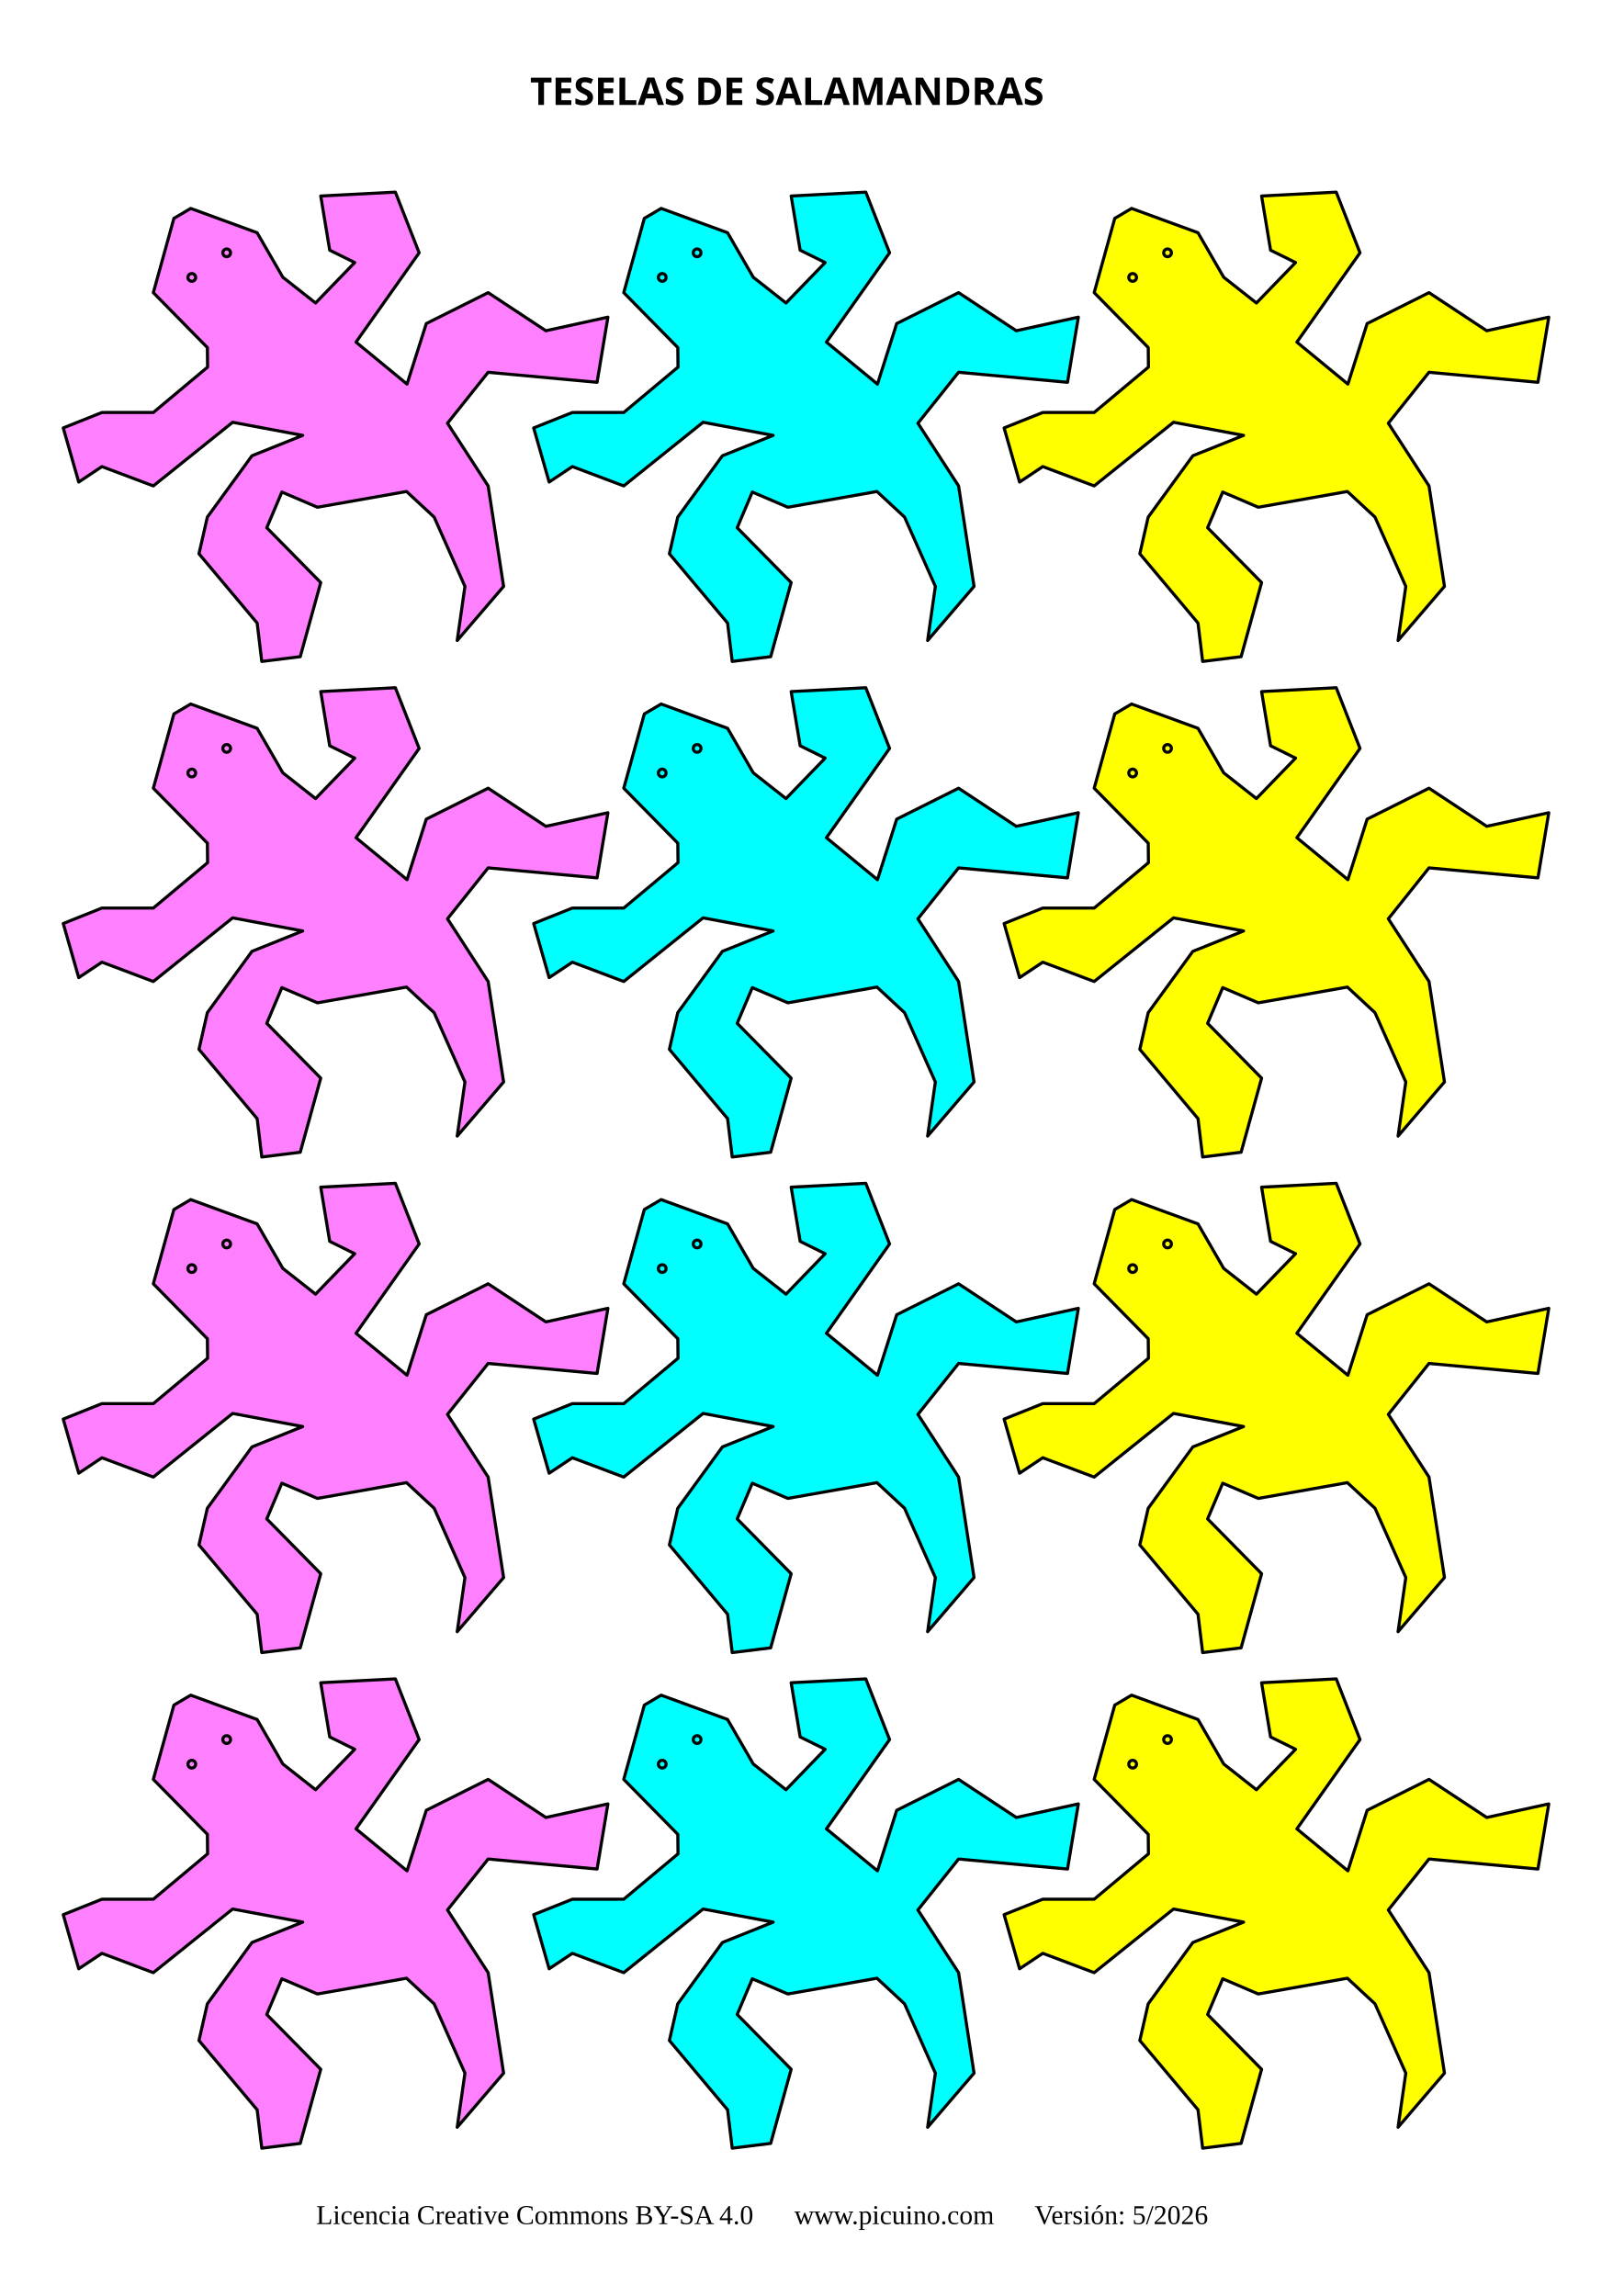
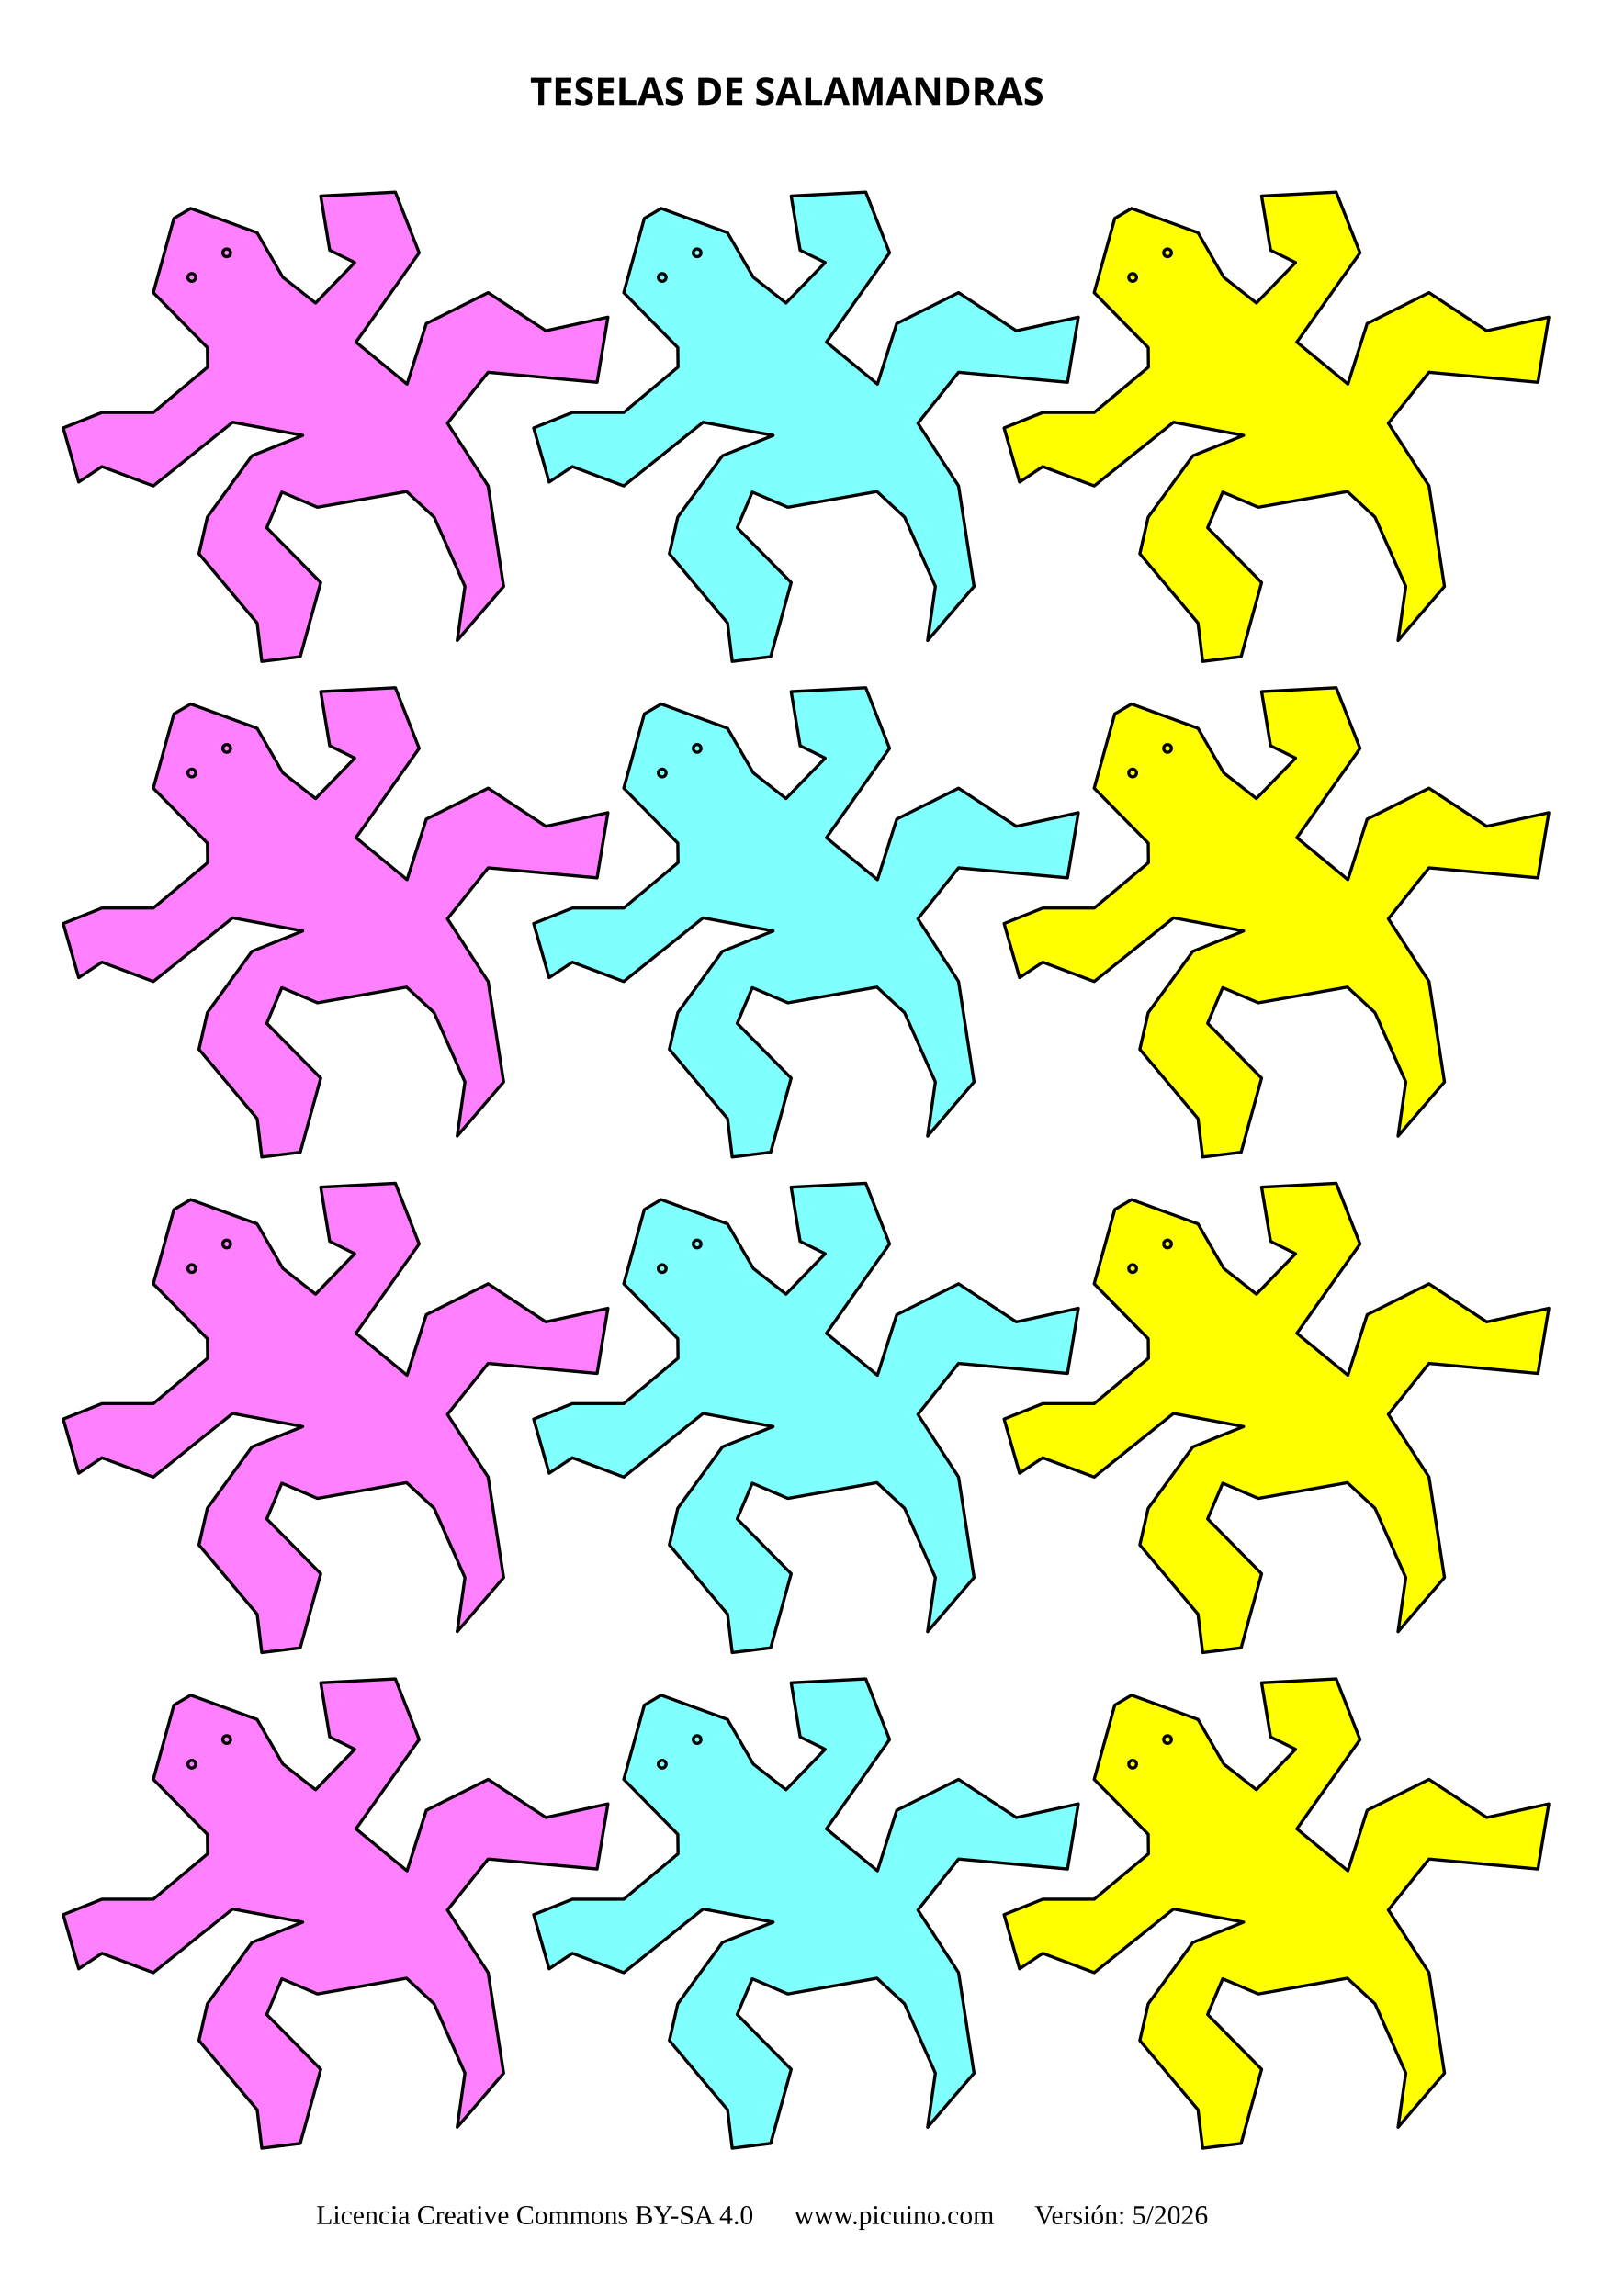
<svg xmlns="http://www.w3.org/2000/svg" width="210mm" height="297mm" viewBox="0 0 210 297" version="1.1" id="svg5">
  <defs id="defs2" />
  <g id="layer1">
    <text xml:space="preserve" style="font-size:3.528px;fill:#000000;fill-opacity:1;stroke:none;stroke-width:0.4;stroke-linecap:round;stroke-linejoin:round" x="40.893" y="287.702" id="text360">
      <tspan id="tspan358" style="fill:#000000;fill-opacity:1;stroke:none;stroke-width:0.4" x="40.893" y="287.702">Licencia Creative Commons BY-SA 4.0      www.picuino.com      Versión: 5/2026</tspan>
    </text>
    <text xml:space="preserve" style="font-weight:bold;font-size:4.939px;font-family:sans-serif;-inkscape-font-specification:'sans-serif Bold';text-align:center;text-anchor:middle;fill:#000000;stroke-width:0.4;stroke-linecap:round;stroke-linejoin:round" x="105.012" y="13.576" id="text4149">
      <tspan id="tspan4147" style="stroke-width:0.4" x="105.012" y="13.576">TESELAS DE SALAMANDRAS</tspan>
    </text>
    <g id="g31" transform="rotate(-30,45.1689,53.01917)" style="fill:#ff80ff;fill-opacity:1">
      <path id="path29" style="fill:#ff80ff;stroke:#000000;stroke-width:0.4;stroke-linecap:round;stroke-linejoin:round;stroke-dashoffset:2.286;fill-opacity:1" d="m 40.441,20.2 -2.525,0.026 -7.108,6.991 2.5,9.651 -1.24,2.2 -9.01,1.573 -5.76,-3.325 -5.33,-0.768 -1.768,7.063 3.598,-0.232 4.509,5.49 13,-2 7,6 -7,-1 -8.967,3.986 -3.31,3.567 2.036,11.526 -1.964,4.598 4.617,1.953 7.088,-6.979 -2.5,-9.629 4,-3.022 3,4 11,4 1.434,4.651 h 5.16e-4 l -1.032,9.758 -4.366,5.562 8.697,-3.062 4.768,-12.258 -0.5,-9.651 7.848,-3.077 h 5.17e-4 l 11.554,8.165 5.428,-6.598 -7.83,-2.49 -4,-8 -8.928,-0.536 -6.072,5.536 -3,-8 12.848,-5.924 1.26,-8.335 -8.608,-4.392 -2.5,6.65 2,3 -7,2 -2,-5 v -6.65 z" />
      <circle style="fill:#ff80ff;stroke:#000000;stroke-width:0.4;stroke-linecap:round;stroke-linejoin:round;stroke-dashoffset:2.286;fill-opacity:1" id="circle30" cx="36.1" cy="28" r="0.5" />
      <circle style="fill:#ff80ff;stroke:#000000;stroke-width:0.4;stroke-linecap:round;stroke-linejoin:round;stroke-dashoffset:2.286;fill-opacity:1" id="circle31" cx="41.6" cy="27.5" r="0.5" />
    </g>
-     <g id="g52" transform="rotate(-30,75.59012,-60.51438)" style="fill:#00ffff;fill-opacity:1">
-       <path id="path51" style="fill:#00ffff;stroke:#000000;stroke-width:0.4;stroke-linecap:round;stroke-linejoin:round;stroke-dashoffset:2.286;fill-opacity:1" d="m 40.441,20.2 -2.525,0.026 -7.108,6.991 2.5,9.651 -1.24,2.2 -9.01,1.573 -5.76,-3.325 -5.33,-0.768 -1.768,7.063 3.598,-0.232 4.509,5.49 13,-2 7,6 -7,-1 -8.967,3.986 -3.31,3.567 2.036,11.526 -1.964,4.598 4.617,1.953 7.088,-6.979 -2.5,-9.629 4,-3.022 3,4 11,4 1.434,4.651 h 5.16e-4 l -1.032,9.758 -4.366,5.562 8.697,-3.062 4.768,-12.258 -0.5,-9.651 7.848,-3.077 h 5.17e-4 l 11.554,8.165 5.428,-6.598 -7.83,-2.49 -4,-8 -8.928,-0.536 -6.072,5.536 -3,-8 12.848,-5.924 1.26,-8.335 -8.608,-4.392 -2.5,6.65 2,3 -7,2 -2,-5 v -6.65 z" />
-       <circle style="fill:#00ffff;stroke:#000000;stroke-width:0.4;stroke-linecap:round;stroke-linejoin:round;stroke-dashoffset:2.286;fill-opacity:1" id="circle51" cx="36.1" cy="28" r="0.5" />
-       <circle style="fill:#00ffff;stroke:#000000;stroke-width:0.4;stroke-linecap:round;stroke-linejoin:round;stroke-dashoffset:2.286;fill-opacity:1" id="circle52" cx="41.6" cy="27.5" r="0.5" />
+     <g id="g52" transform="rotate(-30,75.59012,-60.51438)" style="fill:#80ffff;fill-opacity:1">
+       <path id="path51" style="fill:#80ffff;stroke:#000000;stroke-width:0.4;stroke-linecap:round;stroke-linejoin:round;stroke-dashoffset:2.286;fill-opacity:1" d="m 40.441,20.2 -2.525,0.026 -7.108,6.991 2.5,9.651 -1.24,2.2 -9.01,1.573 -5.76,-3.325 -5.33,-0.768 -1.768,7.063 3.598,-0.232 4.509,5.49 13,-2 7,6 -7,-1 -8.967,3.986 -3.31,3.567 2.036,11.526 -1.964,4.598 4.617,1.953 7.088,-6.979 -2.5,-9.629 4,-3.022 3,4 11,4 1.434,4.651 h 5.16e-4 l -1.032,9.758 -4.366,5.562 8.697,-3.062 4.768,-12.258 -0.5,-9.651 7.848,-3.077 h 5.17e-4 l 11.554,8.165 5.428,-6.598 -7.83,-2.49 -4,-8 -8.928,-0.536 -6.072,5.536 -3,-8 12.848,-5.924 1.26,-8.335 -8.608,-4.392 -2.5,6.65 2,3 -7,2 -2,-5 v -6.65 z" />
+       <circle style="fill:#80ffff;stroke:#000000;stroke-width:0.4;stroke-linecap:round;stroke-linejoin:round;stroke-dashoffset:2.286;fill-opacity:1" id="circle51" cx="36.1" cy="28" r="0.5" />
+       <circle style="fill:#80ffff;stroke:#000000;stroke-width:0.4;stroke-linecap:round;stroke-linejoin:round;stroke-dashoffset:2.286;fill-opacity:1" id="circle52" cx="41.6" cy="27.5" r="0.5" />
    </g>
    <g id="g54" transform="rotate(-30,106.0113,-174.0479)" style="stroke:#000000;stroke-opacity:1;fill:#ffff00;fill-opacity:1">
      <path id="path52" style="fill:#ffff00;stroke:#000000;stroke-width:0.4;stroke-linecap:round;stroke-linejoin:round;stroke-dashoffset:2.286;stroke-opacity:1;fill-opacity:1" d="m 40.441,20.2 -2.525,0.026 -7.108,6.991 2.5,9.651 -1.24,2.2 -9.01,1.573 -5.76,-3.325 -5.33,-0.768 -1.768,7.063 3.598,-0.232 4.509,5.49 13,-2 7,6 -7,-1 -8.967,3.986 -3.31,3.567 2.036,11.526 -1.964,4.598 4.617,1.953 7.088,-6.979 -2.5,-9.629 4,-3.022 3,4 11,4 1.434,4.651 h 5.16e-4 l -1.032,9.758 -4.366,5.562 8.697,-3.062 4.768,-12.258 -0.5,-9.651 7.848,-3.077 h 5.17e-4 l 11.554,8.165 5.428,-6.598 -7.83,-2.49 -4,-8 -8.928,-0.536 -6.072,5.536 -3,-8 12.848,-5.924 1.26,-8.335 -8.608,-4.392 -2.5,6.65 2,3 -7,2 -2,-5 v -6.65 z" />
      <circle style="fill:#ffff00;stroke:#000000;stroke-width:0.4;stroke-linecap:round;stroke-linejoin:round;stroke-dashoffset:2.286;stroke-opacity:1;fill-opacity:1" id="circle53" cx="36.1" cy="28" r="0.5" />
      <circle style="fill:#ffff00;stroke:#000000;stroke-width:0.4;stroke-linecap:round;stroke-linejoin:round;stroke-dashoffset:2.286;stroke-opacity:1;fill-opacity:1" id="circle54" cx="41.6" cy="27.5" r="0.5" />
    </g>
    <g id="g56" transform="rotate(-30,164.792,85.07209)" style="fill:#ff80ff;fill-opacity:1">
      <path id="path54" style="fill:#ff80ff;stroke:#000000;stroke-width:0.4;stroke-linecap:round;stroke-linejoin:round;stroke-dashoffset:2.286;fill-opacity:1" d="m 40.441,20.2 -2.525,0.026 -7.108,6.991 2.5,9.651 -1.24,2.2 -9.01,1.573 -5.76,-3.325 -5.33,-0.768 -1.768,7.063 3.598,-0.232 4.509,5.49 13,-2 7,6 -7,-1 -8.967,3.986 -3.31,3.567 2.036,11.526 -1.964,4.598 4.617,1.953 7.088,-6.979 -2.5,-9.629 4,-3.022 3,4 11,4 1.434,4.651 h 5.16e-4 l -1.032,9.758 -4.366,5.562 8.697,-3.062 4.768,-12.258 -0.5,-9.651 7.848,-3.077 h 5.17e-4 l 11.554,8.165 5.428,-6.598 -7.83,-2.49 -4,-8 -8.928,-0.536 -6.072,5.536 -3,-8 12.848,-5.924 1.26,-8.335 -8.608,-4.392 -2.5,6.65 2,3 -7,2 -2,-5 v -6.65 z" />
      <circle style="fill:#ff80ff;stroke:#000000;stroke-width:0.4;stroke-linecap:round;stroke-linejoin:round;stroke-dashoffset:2.286;fill-opacity:1" id="circle55" cx="36.1" cy="28" r="0.5" />
      <circle style="fill:#ff80ff;stroke:#000000;stroke-width:0.4;stroke-linecap:round;stroke-linejoin:round;stroke-dashoffset:2.286;fill-opacity:1" id="circle56" cx="41.6" cy="27.5" r="0.5" />
    </g>
-     <g id="g58" transform="rotate(-30,195.2132,-28.46146)" style="fill:#00ffff;fill-opacity:1">
-       <path id="path56" style="fill:#00ffff;stroke:#000000;stroke-width:0.4;stroke-linecap:round;stroke-linejoin:round;stroke-dashoffset:2.286;fill-opacity:1" d="m 40.441,20.2 -2.525,0.026 -7.108,6.991 2.5,9.651 -1.24,2.2 -9.01,1.573 -5.76,-3.325 -5.33,-0.768 -1.768,7.063 3.598,-0.232 4.509,5.49 13,-2 7,6 -7,-1 -8.967,3.986 -3.31,3.567 2.036,11.526 -1.964,4.598 4.617,1.953 7.088,-6.979 -2.5,-9.629 4,-3.022 3,4 11,4 1.434,4.651 h 5.16e-4 l -1.032,9.758 -4.366,5.562 8.697,-3.062 4.768,-12.258 -0.5,-9.651 7.848,-3.077 h 5.17e-4 l 11.554,8.165 5.428,-6.598 -7.83,-2.49 -4,-8 -8.928,-0.536 -6.072,5.536 -3,-8 12.848,-5.924 1.26,-8.335 -8.608,-4.392 -2.5,6.65 2,3 -7,2 -2,-5 v -6.65 z" />
-       <circle style="fill:#00ffff;stroke:#000000;stroke-width:0.4;stroke-linecap:round;stroke-linejoin:round;stroke-dashoffset:2.286;fill-opacity:1" id="circle57" cx="36.1" cy="28" r="0.5" />
-       <circle style="fill:#00ffff;stroke:#000000;stroke-width:0.4;stroke-linecap:round;stroke-linejoin:round;stroke-dashoffset:2.286;fill-opacity:1" id="circle58" cx="41.6" cy="27.5" r="0.5" />
+     <g id="g58" transform="rotate(-30,195.2132,-28.46146)" style="fill:#80ffff;fill-opacity:1">
+       <path id="path56" style="fill:#80ffff;stroke:#000000;stroke-width:0.4;stroke-linecap:round;stroke-linejoin:round;stroke-dashoffset:2.286;fill-opacity:1" d="m 40.441,20.2 -2.525,0.026 -7.108,6.991 2.5,9.651 -1.24,2.2 -9.01,1.573 -5.76,-3.325 -5.33,-0.768 -1.768,7.063 3.598,-0.232 4.509,5.49 13,-2 7,6 -7,-1 -8.967,3.986 -3.31,3.567 2.036,11.526 -1.964,4.598 4.617,1.953 7.088,-6.979 -2.5,-9.629 4,-3.022 3,4 11,4 1.434,4.651 h 5.16e-4 l -1.032,9.758 -4.366,5.562 8.697,-3.062 4.768,-12.258 -0.5,-9.651 7.848,-3.077 h 5.17e-4 l 11.554,8.165 5.428,-6.598 -7.83,-2.49 -4,-8 -8.928,-0.536 -6.072,5.536 -3,-8 12.848,-5.924 1.26,-8.335 -8.608,-4.392 -2.5,6.65 2,3 -7,2 -2,-5 v -6.65 z" />
+       <circle style="fill:#80ffff;stroke:#000000;stroke-width:0.4;stroke-linecap:round;stroke-linejoin:round;stroke-dashoffset:2.286;fill-opacity:1" id="circle57" cx="36.1" cy="28" r="0.5" />
+       <circle style="fill:#80ffff;stroke:#000000;stroke-width:0.4;stroke-linecap:round;stroke-linejoin:round;stroke-dashoffset:2.286;fill-opacity:1" id="circle58" cx="41.6" cy="27.5" r="0.5" />
    </g>
    <g id="g60" transform="rotate(-30,225.6345,-141.995)" style="fill:#ffff00;fill-opacity:1">
      <path id="path58" style="fill:#ffff00;stroke:#000000;stroke-width:0.4;stroke-linecap:round;stroke-linejoin:round;stroke-dashoffset:2.286;fill-opacity:1" d="m 40.441,20.2 -2.525,0.026 -7.108,6.991 2.5,9.651 -1.24,2.2 -9.01,1.573 -5.76,-3.325 -5.33,-0.768 -1.768,7.063 3.598,-0.232 4.509,5.49 13,-2 7,6 -7,-1 -8.967,3.986 -3.31,3.567 2.036,11.526 -1.964,4.598 4.617,1.953 7.088,-6.979 -2.5,-9.629 4,-3.022 3,4 11,4 1.434,4.651 h 5.16e-4 l -1.032,9.758 -4.366,5.562 8.697,-3.062 4.768,-12.258 -0.5,-9.651 7.848,-3.077 h 5.17e-4 l 11.554,8.165 5.428,-6.598 -7.83,-2.49 -4,-8 -8.928,-0.536 -6.072,5.536 -3,-8 12.848,-5.924 1.26,-8.335 -8.608,-4.392 -2.5,6.65 2,3 -7,2 -2,-5 v -6.65 z" />
      <circle style="fill:#ffff00;stroke:#000000;stroke-width:0.4;stroke-linecap:round;stroke-linejoin:round;stroke-dashoffset:2.286;fill-opacity:1" id="circle59" cx="36.1" cy="28" r="0.5" />
      <circle style="fill:#ffff00;stroke:#000000;stroke-width:0.4;stroke-linecap:round;stroke-linejoin:round;stroke-dashoffset:2.286;fill-opacity:1" id="circle60" cx="41.6" cy="27.5" r="0.5" />
    </g>
    <g id="g62" transform="rotate(-30,284.4152,117.125)" style="fill:#ff80ff;fill-opacity:1">
      <path id="path60" style="fill:#ff80ff;stroke:#000000;stroke-width:0.4;stroke-linecap:round;stroke-linejoin:round;stroke-dashoffset:2.286;fill-opacity:1" d="m 40.441,20.2 -2.525,0.026 -7.108,6.991 2.5,9.651 -1.24,2.2 -9.01,1.573 -5.76,-3.325 -5.33,-0.768 -1.768,7.063 3.598,-0.232 4.509,5.49 13,-2 7,6 -7,-1 -8.967,3.986 -3.31,3.567 2.036,11.526 -1.964,4.598 4.617,1.953 7.088,-6.979 -2.5,-9.629 4,-3.022 3,4 11,4 1.434,4.651 h 5.16e-4 l -1.032,9.758 -4.366,5.562 8.697,-3.062 4.768,-12.258 -0.5,-9.651 7.848,-3.077 h 5.17e-4 l 11.554,8.165 5.428,-6.598 -7.83,-2.49 -4,-8 -8.928,-0.536 -6.072,5.536 -3,-8 12.848,-5.924 1.26,-8.335 -8.608,-4.392 -2.5,6.65 2,3 -7,2 -2,-5 v -6.65 z" />
      <circle style="fill:#ff80ff;stroke:#000000;stroke-width:0.4;stroke-linecap:round;stroke-linejoin:round;stroke-dashoffset:2.286;fill-opacity:1" id="circle61" cx="36.1" cy="28" r="0.5" />
      <circle style="fill:#ff80ff;stroke:#000000;stroke-width:0.4;stroke-linecap:round;stroke-linejoin:round;stroke-dashoffset:2.286;fill-opacity:1" id="circle62" cx="41.6" cy="27.5" r="0.5" />
    </g>
-     <g id="g64" transform="rotate(-30,314.8364,3.59146)" style="fill:#00ffff;fill-opacity:1">
-       <path id="path62" style="fill:#00ffff;stroke:#000000;stroke-width:0.4;stroke-linecap:round;stroke-linejoin:round;stroke-dashoffset:2.286;fill-opacity:1" d="m 40.441,20.2 -2.525,0.026 -7.108,6.991 2.5,9.651 -1.24,2.2 -9.01,1.573 -5.76,-3.325 -5.33,-0.768 -1.768,7.063 3.598,-0.232 4.509,5.49 13,-2 7,6 -7,-1 -8.967,3.986 -3.31,3.567 2.036,11.526 -1.964,4.598 4.617,1.953 7.088,-6.979 -2.5,-9.629 4,-3.022 3,4 11,4 1.434,4.651 h 5.16e-4 l -1.032,9.758 -4.366,5.562 8.697,-3.062 4.768,-12.258 -0.5,-9.651 7.848,-3.077 h 5.17e-4 l 11.554,8.165 5.428,-6.598 -7.83,-2.49 -4,-8 -8.928,-0.536 -6.072,5.536 -3,-8 12.848,-5.924 1.26,-8.335 -8.608,-4.392 -2.5,6.65 2,3 -7,2 -2,-5 v -6.65 z" />
-       <circle style="fill:#00ffff;stroke:#000000;stroke-width:0.4;stroke-linecap:round;stroke-linejoin:round;stroke-dashoffset:2.286;fill-opacity:1" id="circle63" cx="36.1" cy="28" r="0.5" />
-       <circle style="fill:#00ffff;stroke:#000000;stroke-width:0.4;stroke-linecap:round;stroke-linejoin:round;stroke-dashoffset:2.286;fill-opacity:1" id="circle64" cx="41.6" cy="27.5" r="0.5" />
+     <g id="g64" transform="rotate(-30,314.8364,3.59146)" style="fill:#80ffff;fill-opacity:1">
+       <path id="path62" style="fill:#80ffff;stroke:#000000;stroke-width:0.4;stroke-linecap:round;stroke-linejoin:round;stroke-dashoffset:2.286;fill-opacity:1" d="m 40.441,20.2 -2.525,0.026 -7.108,6.991 2.5,9.651 -1.24,2.2 -9.01,1.573 -5.76,-3.325 -5.33,-0.768 -1.768,7.063 3.598,-0.232 4.509,5.49 13,-2 7,6 -7,-1 -8.967,3.986 -3.31,3.567 2.036,11.526 -1.964,4.598 4.617,1.953 7.088,-6.979 -2.5,-9.629 4,-3.022 3,4 11,4 1.434,4.651 h 5.16e-4 l -1.032,9.758 -4.366,5.562 8.697,-3.062 4.768,-12.258 -0.5,-9.651 7.848,-3.077 h 5.17e-4 l 11.554,8.165 5.428,-6.598 -7.83,-2.49 -4,-8 -8.928,-0.536 -6.072,5.536 -3,-8 12.848,-5.924 1.26,-8.335 -8.608,-4.392 -2.5,6.65 2,3 -7,2 -2,-5 v -6.65 z" />
+       <circle style="fill:#80ffff;stroke:#000000;stroke-width:0.4;stroke-linecap:round;stroke-linejoin:round;stroke-dashoffset:2.286;fill-opacity:1" id="circle63" cx="36.1" cy="28" r="0.5" />
+       <circle style="fill:#80ffff;stroke:#000000;stroke-width:0.4;stroke-linecap:round;stroke-linejoin:round;stroke-dashoffset:2.286;fill-opacity:1" id="circle64" cx="41.6" cy="27.5" r="0.5" />
    </g>
    <g id="g66" transform="rotate(-30,345.2576,-109.9421)" style="fill:#ffff00;fill-opacity:1">
      <path id="path64" style="fill:#ffff00;stroke:#000000;stroke-width:0.4;stroke-linecap:round;stroke-linejoin:round;stroke-dashoffset:2.286;fill-opacity:1" d="m 40.441,20.2 -2.525,0.026 -7.108,6.991 2.5,9.651 -1.24,2.2 -9.01,1.573 -5.76,-3.325 -5.33,-0.768 -1.768,7.063 3.598,-0.232 4.509,5.49 13,-2 7,6 -7,-1 -8.967,3.986 -3.31,3.567 2.036,11.526 -1.964,4.598 4.617,1.953 7.088,-6.979 -2.5,-9.629 4,-3.022 3,4 11,4 1.434,4.651 h 5.16e-4 l -1.032,9.758 -4.366,5.562 8.697,-3.062 4.768,-12.258 -0.5,-9.651 7.848,-3.077 h 5.17e-4 l 11.554,8.165 5.428,-6.598 -7.83,-2.49 -4,-8 -8.928,-0.536 -6.072,5.536 -3,-8 12.848,-5.924 1.26,-8.335 -8.608,-4.392 -2.5,6.65 2,3 -7,2 -2,-5 v -6.65 z" />
      <circle style="fill:#ffff00;stroke:#000000;stroke-width:0.4;stroke-linecap:round;stroke-linejoin:round;stroke-dashoffset:2.286;fill-opacity:1" id="circle65" cx="36.1" cy="28" r="0.5" />
      <circle style="fill:#ffff00;stroke:#000000;stroke-width:0.4;stroke-linecap:round;stroke-linejoin:round;stroke-dashoffset:2.286;fill-opacity:1" id="circle66" cx="41.6" cy="27.5" r="0.5" />
    </g>
    <g id="g68" transform="rotate(-30,404.0383,149.1779)" style="fill:#ff80ff;fill-opacity:1">
      <path id="path66" style="fill:#ff80ff;stroke:#000000;stroke-width:0.4;stroke-linecap:round;stroke-linejoin:round;stroke-dashoffset:2.286;fill-opacity:1" d="m 40.441,20.2 -2.525,0.026 -7.108,6.991 2.5,9.651 -1.24,2.2 -9.01,1.573 -5.76,-3.325 -5.33,-0.768 -1.768,7.063 3.598,-0.232 4.509,5.49 13,-2 7,6 -7,-1 -8.967,3.986 -3.31,3.567 2.036,11.526 -1.964,4.598 4.617,1.953 7.088,-6.979 -2.5,-9.629 4,-3.022 3,4 11,4 1.434,4.651 h 5.16e-4 l -1.032,9.758 -4.366,5.562 8.697,-3.062 4.768,-12.258 -0.5,-9.651 7.848,-3.077 h 5.17e-4 l 11.554,8.165 5.428,-6.598 -7.83,-2.49 -4,-8 -8.928,-0.536 -6.072,5.536 -3,-8 12.848,-5.924 1.26,-8.335 -8.608,-4.392 -2.5,6.65 2,3 -7,2 -2,-5 v -6.65 z" />
      <circle style="fill:#ff80ff;stroke:#000000;stroke-width:0.4;stroke-linecap:round;stroke-linejoin:round;stroke-dashoffset:2.286;fill-opacity:1" id="circle67" cx="36.1" cy="28" r="0.5" />
      <circle style="fill:#ff80ff;stroke:#000000;stroke-width:0.4;stroke-linecap:round;stroke-linejoin:round;stroke-dashoffset:2.286;fill-opacity:1" id="circle68" cx="41.6" cy="27.5" r="0.5" />
    </g>
-     <g id="g70" transform="rotate(-30,434.4595,35.64438)" style="fill:#00ffff;fill-opacity:1">
-       <path id="path68" style="fill:#00ffff;stroke:#000000;stroke-width:0.4;stroke-linecap:round;stroke-linejoin:round;stroke-dashoffset:2.286;fill-opacity:1" d="m 40.441,20.2 -2.525,0.026 -7.108,6.991 2.5,9.651 -1.24,2.2 -9.01,1.573 -5.76,-3.325 -5.33,-0.768 -1.768,7.063 3.598,-0.232 4.509,5.49 13,-2 7,6 -7,-1 -8.967,3.986 -3.31,3.567 2.036,11.526 -1.964,4.598 4.617,1.953 7.088,-6.979 -2.5,-9.629 4,-3.022 3,4 11,4 1.434,4.651 h 5.16e-4 l -1.032,9.758 -4.366,5.562 8.697,-3.062 4.768,-12.258 -0.5,-9.651 7.848,-3.077 h 5.17e-4 l 11.554,8.165 5.428,-6.598 -7.83,-2.49 -4,-8 -8.928,-0.536 -6.072,5.536 -3,-8 12.848,-5.924 1.26,-8.335 -8.608,-4.392 -2.5,6.65 2,3 -7,2 -2,-5 v -6.65 z" />
-       <circle style="fill:#00ffff;stroke:#000000;stroke-width:0.4;stroke-linecap:round;stroke-linejoin:round;stroke-dashoffset:2.286;fill-opacity:1" id="circle69" cx="36.1" cy="28" r="0.5" />
-       <circle style="fill:#00ffff;stroke:#000000;stroke-width:0.4;stroke-linecap:round;stroke-linejoin:round;stroke-dashoffset:2.286;fill-opacity:1" id="circle70" cx="41.6" cy="27.5" r="0.5" />
+     <g id="g70" transform="rotate(-30,434.4595,35.64438)" style="fill:#80ffff;fill-opacity:1">
+       <path id="path68" style="fill:#80ffff;stroke:#000000;stroke-width:0.4;stroke-linecap:round;stroke-linejoin:round;stroke-dashoffset:2.286;fill-opacity:1" d="m 40.441,20.2 -2.525,0.026 -7.108,6.991 2.5,9.651 -1.24,2.2 -9.01,1.573 -5.76,-3.325 -5.33,-0.768 -1.768,7.063 3.598,-0.232 4.509,5.49 13,-2 7,6 -7,-1 -8.967,3.986 -3.31,3.567 2.036,11.526 -1.964,4.598 4.617,1.953 7.088,-6.979 -2.5,-9.629 4,-3.022 3,4 11,4 1.434,4.651 h 5.16e-4 l -1.032,9.758 -4.366,5.562 8.697,-3.062 4.768,-12.258 -0.5,-9.651 7.848,-3.077 h 5.17e-4 l 11.554,8.165 5.428,-6.598 -7.83,-2.49 -4,-8 -8.928,-0.536 -6.072,5.536 -3,-8 12.848,-5.924 1.26,-8.335 -8.608,-4.392 -2.5,6.65 2,3 -7,2 -2,-5 v -6.65 z" />
+       <circle style="fill:#80ffff;stroke:#000000;stroke-width:0.4;stroke-linecap:round;stroke-linejoin:round;stroke-dashoffset:2.286;fill-opacity:1" id="circle69" cx="36.1" cy="28" r="0.5" />
+       <circle style="fill:#80ffff;stroke:#000000;stroke-width:0.4;stroke-linecap:round;stroke-linejoin:round;stroke-dashoffset:2.286;fill-opacity:1" id="circle70" cx="41.6" cy="27.5" r="0.5" />
    </g>
    <g id="g72" transform="rotate(-30,464.8807,-77.88917)" style="fill:#ffff00;fill-opacity:1">
      <path id="path70" style="fill:#ffff00;stroke:#000000;stroke-width:0.4;stroke-linecap:round;stroke-linejoin:round;stroke-dashoffset:2.286;fill-opacity:1" d="m 40.441,20.2 -2.525,0.026 -7.108,6.991 2.5,9.651 -1.24,2.2 -9.01,1.573 -5.76,-3.325 -5.33,-0.768 -1.768,7.063 3.598,-0.232 4.509,5.49 13,-2 7,6 -7,-1 -8.967,3.986 -3.31,3.567 2.036,11.526 -1.964,4.598 4.617,1.953 7.088,-6.979 -2.5,-9.629 4,-3.022 3,4 11,4 1.434,4.651 h 5.16e-4 l -1.032,9.758 -4.366,5.562 8.697,-3.062 4.768,-12.258 -0.5,-9.651 7.848,-3.077 h 5.17e-4 l 11.554,8.165 5.428,-6.598 -7.83,-2.49 -4,-8 -8.928,-0.536 -6.072,5.536 -3,-8 12.848,-5.924 1.26,-8.335 -8.608,-4.392 -2.5,6.65 2,3 -7,2 -2,-5 v -6.65 z" />
      <circle style="fill:#ffff00;stroke:#000000;stroke-width:0.4;stroke-linecap:round;stroke-linejoin:round;stroke-dashoffset:2.286;fill-opacity:1" id="circle71" cx="36.1" cy="28" r="0.5" />
      <circle style="fill:#ffff00;stroke:#000000;stroke-width:0.4;stroke-linecap:round;stroke-linejoin:round;stroke-dashoffset:2.286;fill-opacity:1" id="circle72" cx="41.6" cy="27.5" r="0.5" />
    </g>
  </g>
</svg>
